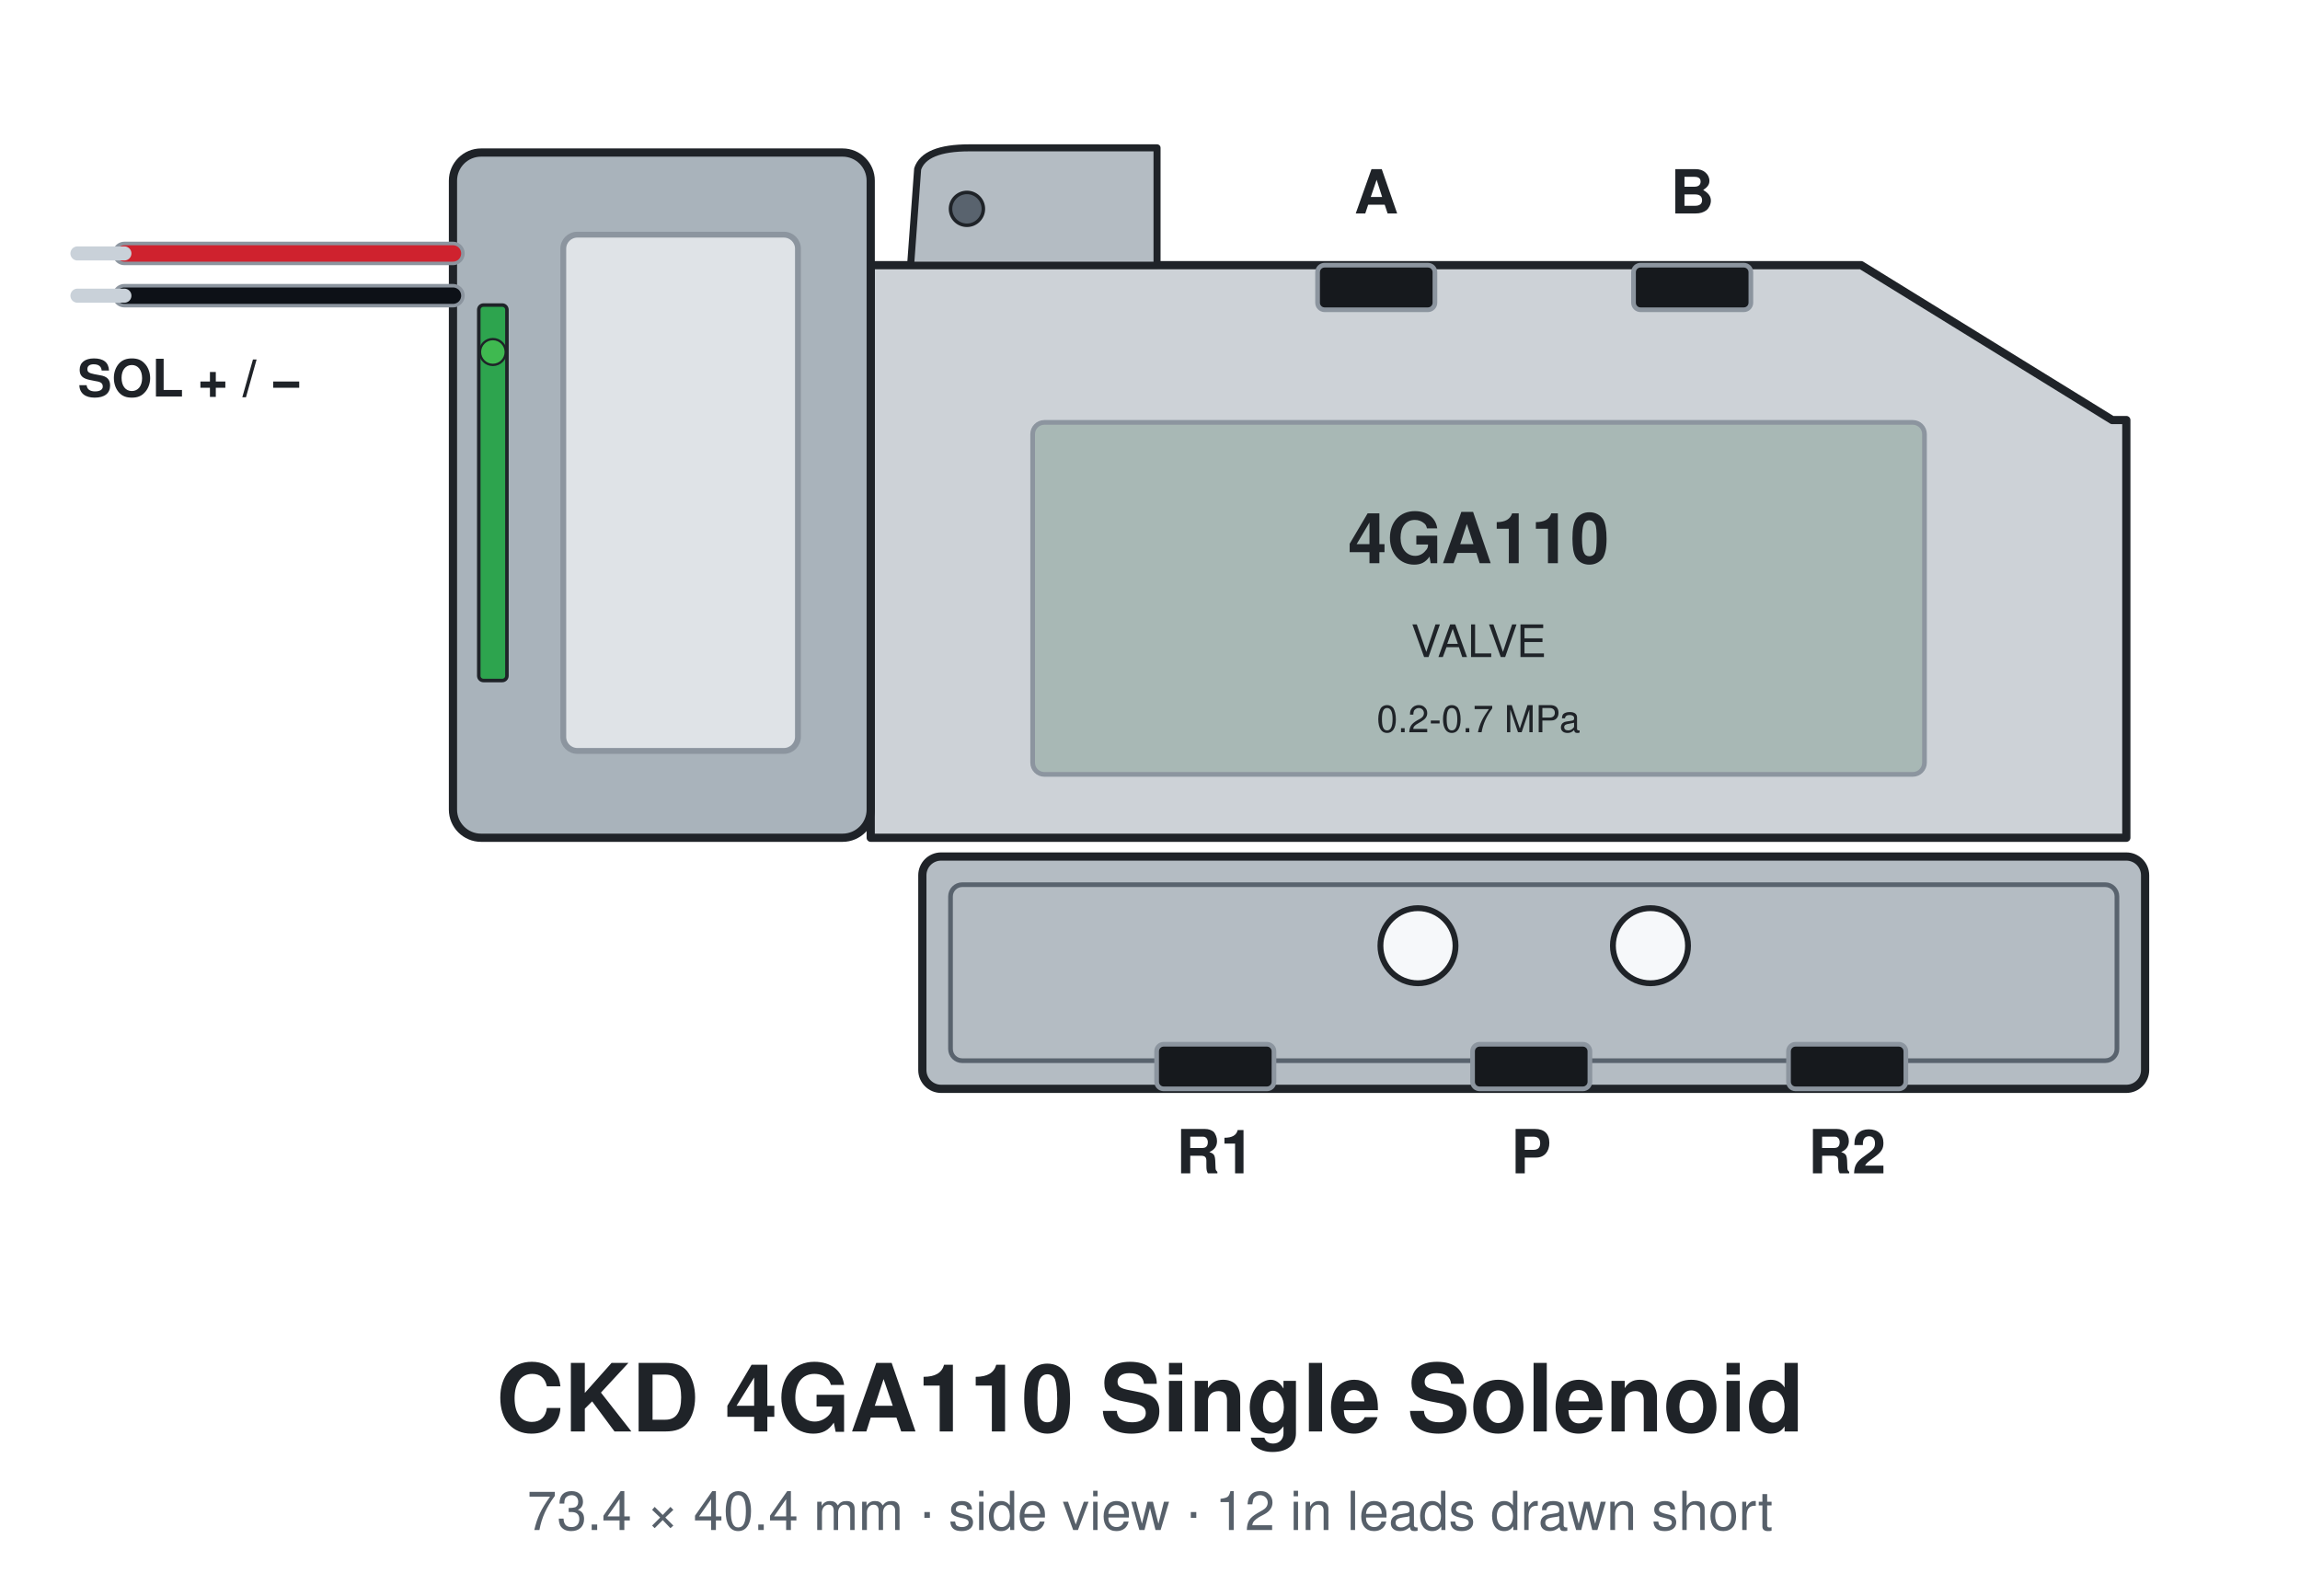
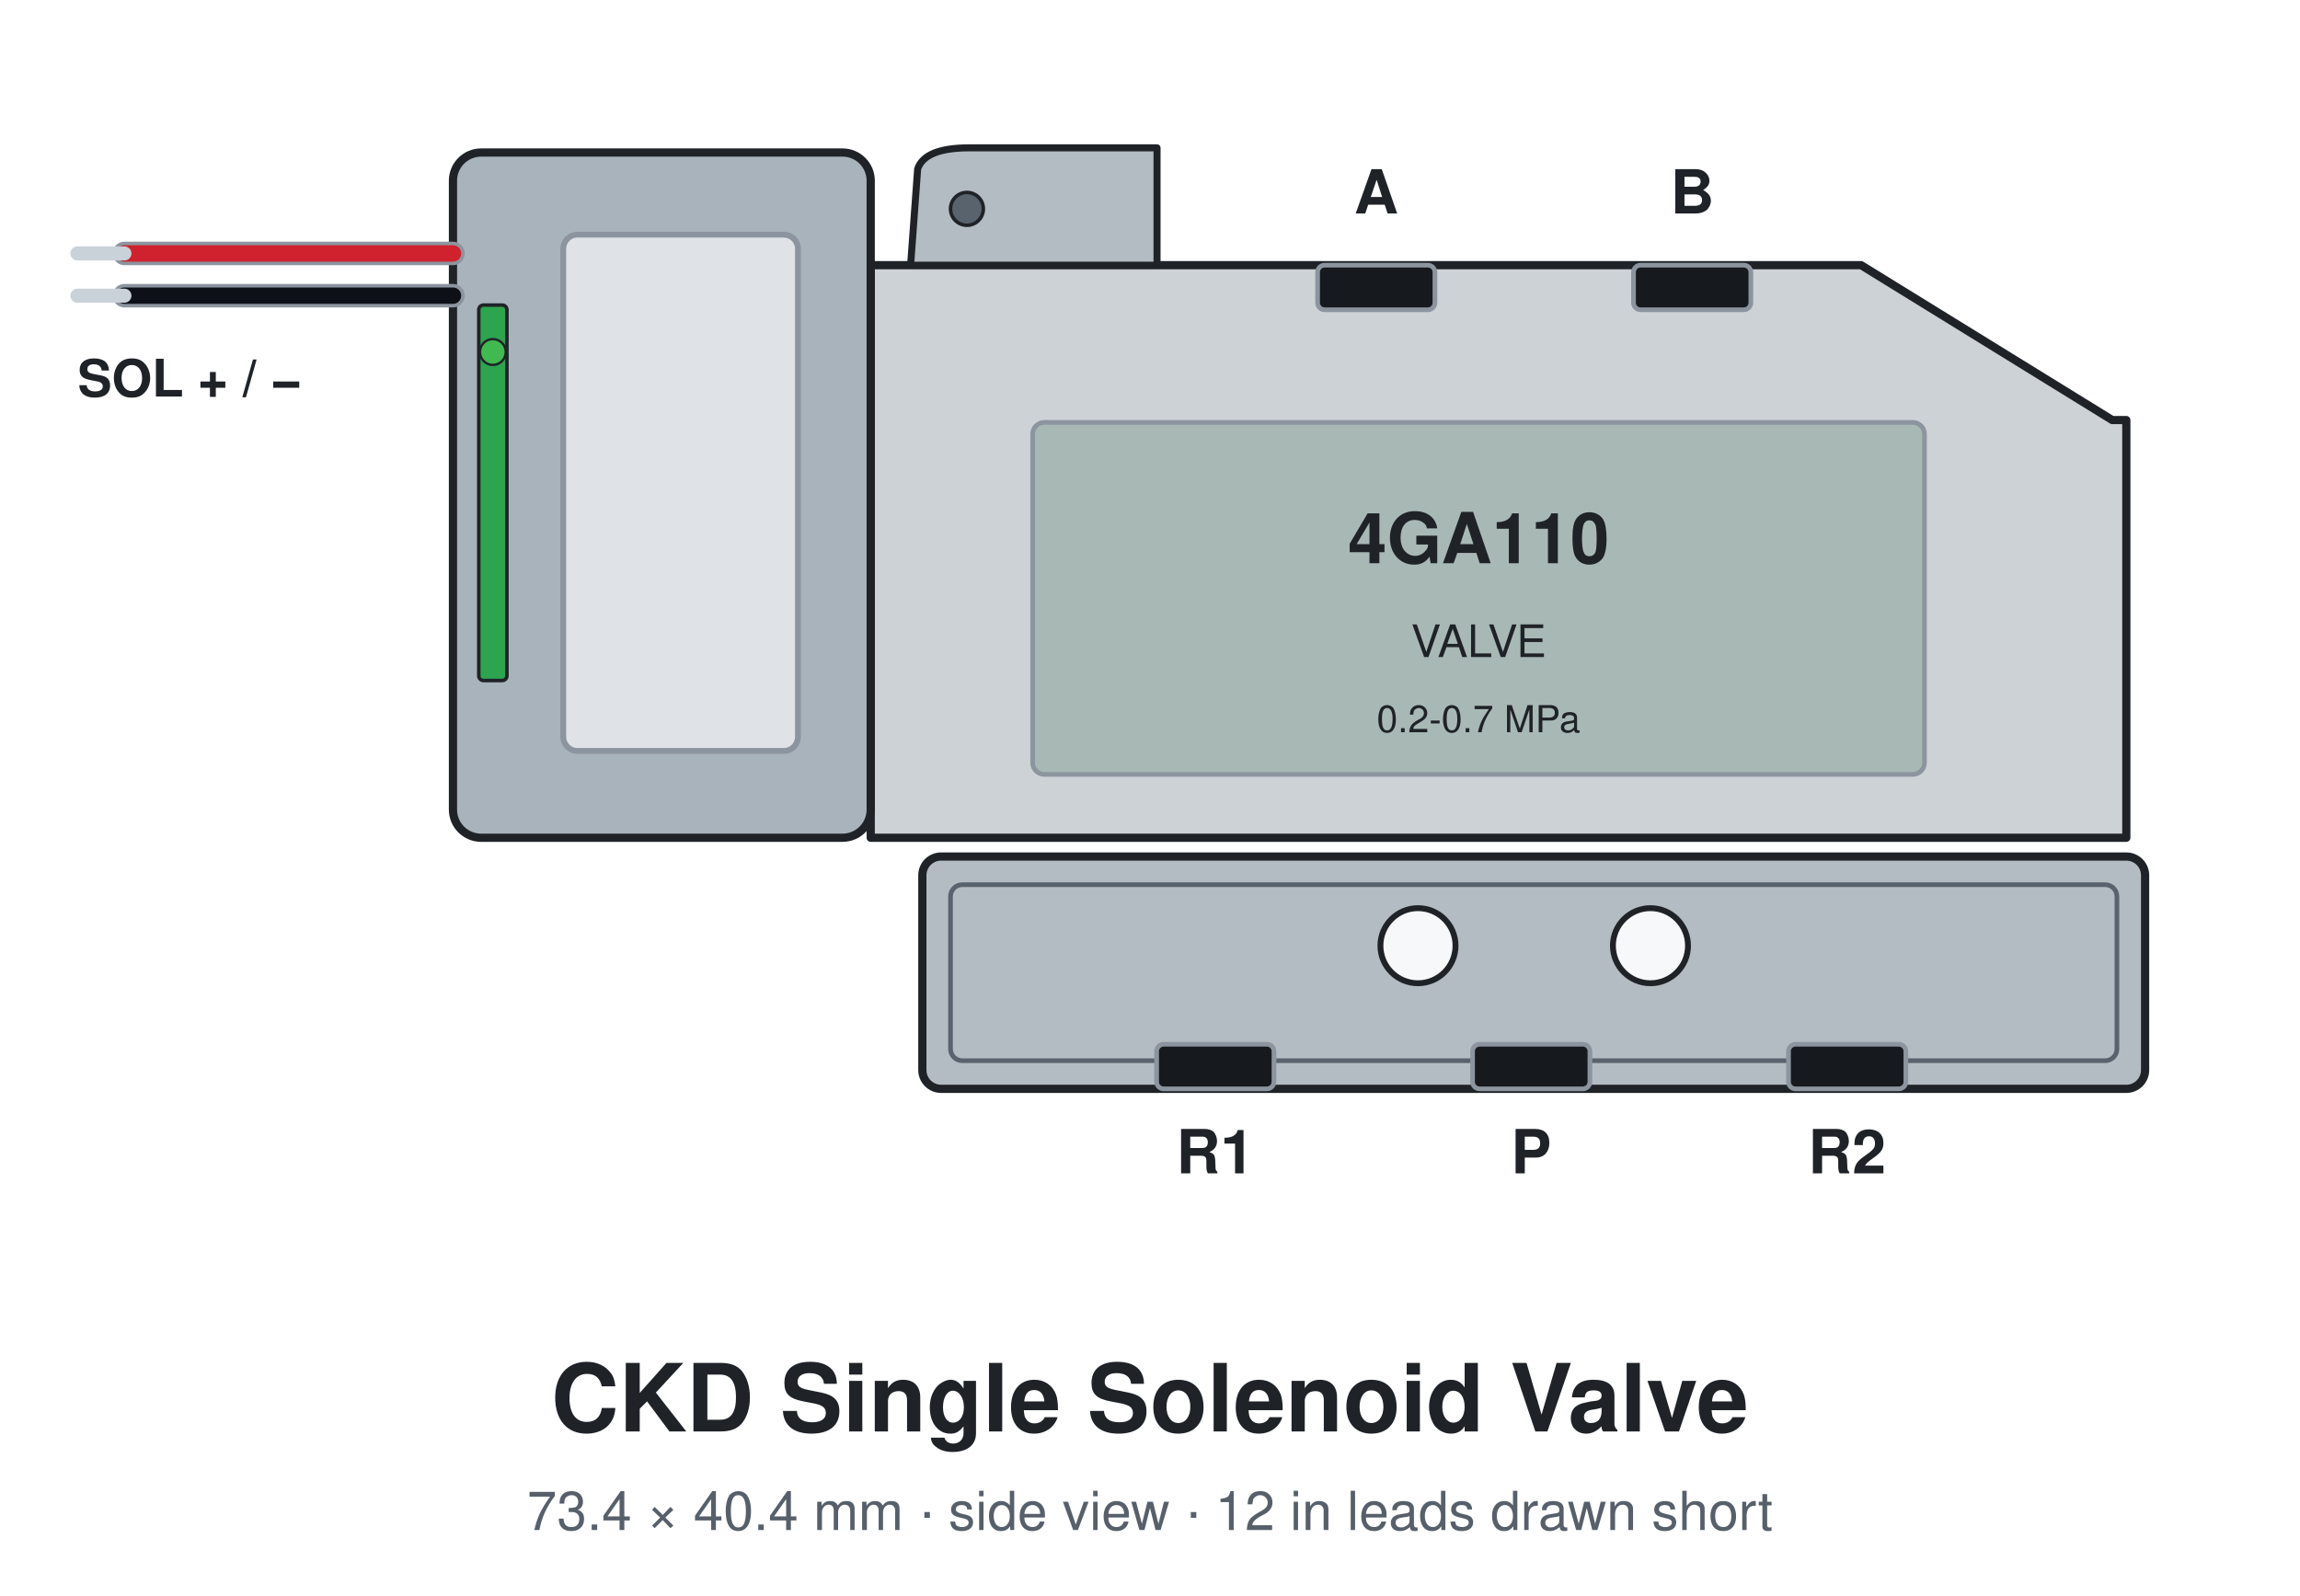
<svg xmlns="http://www.w3.org/2000/svg" viewBox="-18 -6 98 68" width="98mm" height="68mm" font-family="Helvetica, Arial, sans-serif">
  <path d="M 19.1 5.3 L 61.3 5.3 L 72.0 11.9 L 72.6 11.9 L 72.6 29.7 L 19.1 29.7 Z" fill="#cdd2d7" stroke="#1f2328" stroke-width="0.35" stroke-linejoin="round" stroke-linecap="round" />
  <rect x="1.3" y="0.5" width="17.8" height="29.2" rx="1.2" fill="#a9b3bb" stroke="#1f2328" stroke-width="0.35" />
  <rect x="6" y="4" width="10" height="22" rx="0.6" fill="#dfe3e7" stroke="#8c959f" stroke-width="0.25" />
  <rect x="2.4" y="7" width="1.2" height="16" rx="0.2" fill="#2da44e" stroke="#1f2328" stroke-width="0.15" />
  <circle cx="3" cy="9" r="0.55" fill="#3fb950" stroke="#1f2328" stroke-width="0.1" />
  <path d="M 1.3 4.8 L -12.7 4.8" fill="none" stroke="#8c959f" stroke-width="1" stroke-linejoin="round" stroke-linecap="round" />
  <path d="M 1.3 4.8 L -12.7 4.8" fill="none" stroke="#cf222e" stroke-width="0.7" stroke-linejoin="round" stroke-linecap="round" />
  <path d="M 1.3 6.6 L -12.7 6.6" fill="none" stroke="#8c959f" stroke-width="1" stroke-linejoin="round" stroke-linecap="round" />
  <path d="M 1.3 6.6 L -12.7 6.6" fill="none" stroke="#0d1117" stroke-width="0.7" stroke-linejoin="round" stroke-linecap="round" />
  <path d="M -12.7 4.8 L -14.7 4.8" fill="none" stroke="#c9d1d9" stroke-width="0.6" stroke-linejoin="round" stroke-linecap="round" />
  <path d="M -12.7 6.6 L -14.7 6.6" fill="none" stroke="#c9d1d9" stroke-width="0.6" stroke-linejoin="round" stroke-linecap="round" />
  <path d="M 20.8 5.3 L 21.1 1.2 Q 21.4 0.3 23.3 0.3 L 31.3 0.3 L 31.3 5.3 Z" fill="#b4bcc3" stroke="#1f2328" stroke-width="0.3" stroke-linejoin="round" stroke-linecap="round" />
  <circle cx="23.2" cy="2.9" r="0.7" fill="#59636e" stroke="#1f2328" stroke-width="0.15" />
  <rect x="21.3" y="30.5" width="52.1" height="9.9" rx="0.8" fill="#b4bcc3" stroke="#1f2328" stroke-width="0.35" />
  <rect x="22.5" y="31.7" width="49.7" height="7.5" rx="0.5" fill="none" stroke="#59636e" stroke-width="0.2" />
  <circle cx="52.324" cy="34.3" r="1.6" fill="#f6f8fa" stroke="#1f2328" stroke-width="0.25" />
  <circle cx="42.418" cy="34.3" r="1.6" fill="#f6f8fa" stroke="#1f2328" stroke-width="0.25" />
  <rect x="26" y="12" width="38" height="15" rx="0.5" fill="#a8b8b5" stroke="#8c959f" stroke-width="0.2" />
  <text x="45" y="18" font-size="3" fill="#1f2328" text-anchor="middle" font-weight="bold">4GA110</text>
  <text x="45" y="22" font-size="1.9" fill="#1f2328" text-anchor="middle">VALVE</text>
  <text x="45" y="25.2" font-size="1.6" fill="#1f2328" text-anchor="middle">0.2-0.7 MPa</text>
  <rect x="38.14" y="5.3" width="5" height="1.9" rx="0.3" fill="#16191d" stroke="#8c959f" stroke-width="0.2" />
  <text x="40.64" y="3.1" font-size="2.6" fill="#1f2328" text-anchor="middle" font-weight="bold">A</text>
  <rect x="51.602" y="5.3" width="5" height="1.9" rx="0.3" fill="#16191d" stroke="#8c959f" stroke-width="0.2" />
  <text x="54.102" y="3.1" font-size="2.6" fill="#1f2328" text-anchor="middle" font-weight="bold">B</text>
  <rect x="31.282" y="38.5" width="5" height="1.9" rx="0.3" fill="#16191d" stroke="#8c959f" stroke-width="0.2" />
  <text x="33.782" y="44" font-size="2.6" fill="#1f2328" text-anchor="middle" font-weight="bold">R1</text>
  <rect x="44.744" y="38.5" width="5" height="1.9" rx="0.3" fill="#16191d" stroke="#8c959f" stroke-width="0.2" />
  <text x="47.244" y="44" font-size="2.6" fill="#1f2328" text-anchor="middle" font-weight="bold">P</text>
  <rect x="58.206" y="38.5" width="5" height="1.9" rx="0.3" fill="#16191d" stroke="#8c959f" stroke-width="0.2" />
  <text x="60.706" y="44" font-size="2.6" fill="#1f2328" text-anchor="middle" font-weight="bold">R2</text>
  <g class="lead-labels">
    <text x="-14.7" y="10.9" font-size="2.2" fill="#1f2328" text-anchor="start" font-weight="bold">SOL + / −</text>
  </g>
  <g class="caption">
-     <text x="31" y="55" font-size="4" fill="#1f2328" text-anchor="middle" font-weight="bold">CKD 4GA110 Single Solenoid</text>
+     <text x="31" y="55" font-size="4" fill="#1f2328" text-anchor="middle" font-weight="bold">CKD Single Solenoid Valve</text>
    <text x="31" y="59.2" font-size="2.3" fill="#57606a" text-anchor="middle">73.4 × 40.4 mm · side view · 12 in leads drawn short</text>
  </g>
  <g id="anchors">
    <circle class="anchor" id="anchor-coil" data-kind="signal" cx="-14.7" cy="5.7" r="1" fill="none" />
    <circle class="anchor" id="anchor-port_a" data-kind="air" cx="40.64" cy="5.3" r="1" fill="none" />
    <circle class="anchor" id="anchor-port_b" data-kind="air" cx="54.1" cy="5.3" r="1" fill="none" />
    <circle class="anchor" id="anchor-port_p" data-kind="air" cx="47.24" cy="40.4" r="1" fill="none" />
    <circle class="anchor" id="anchor-port_r1" data-kind="air" cx="33.78" cy="40.4" r="1" fill="none" />
    <circle class="anchor" id="anchor-port_r2" data-kind="air" cx="60.71" cy="40.4" r="1" fill="none" />
  </g>
</svg>
